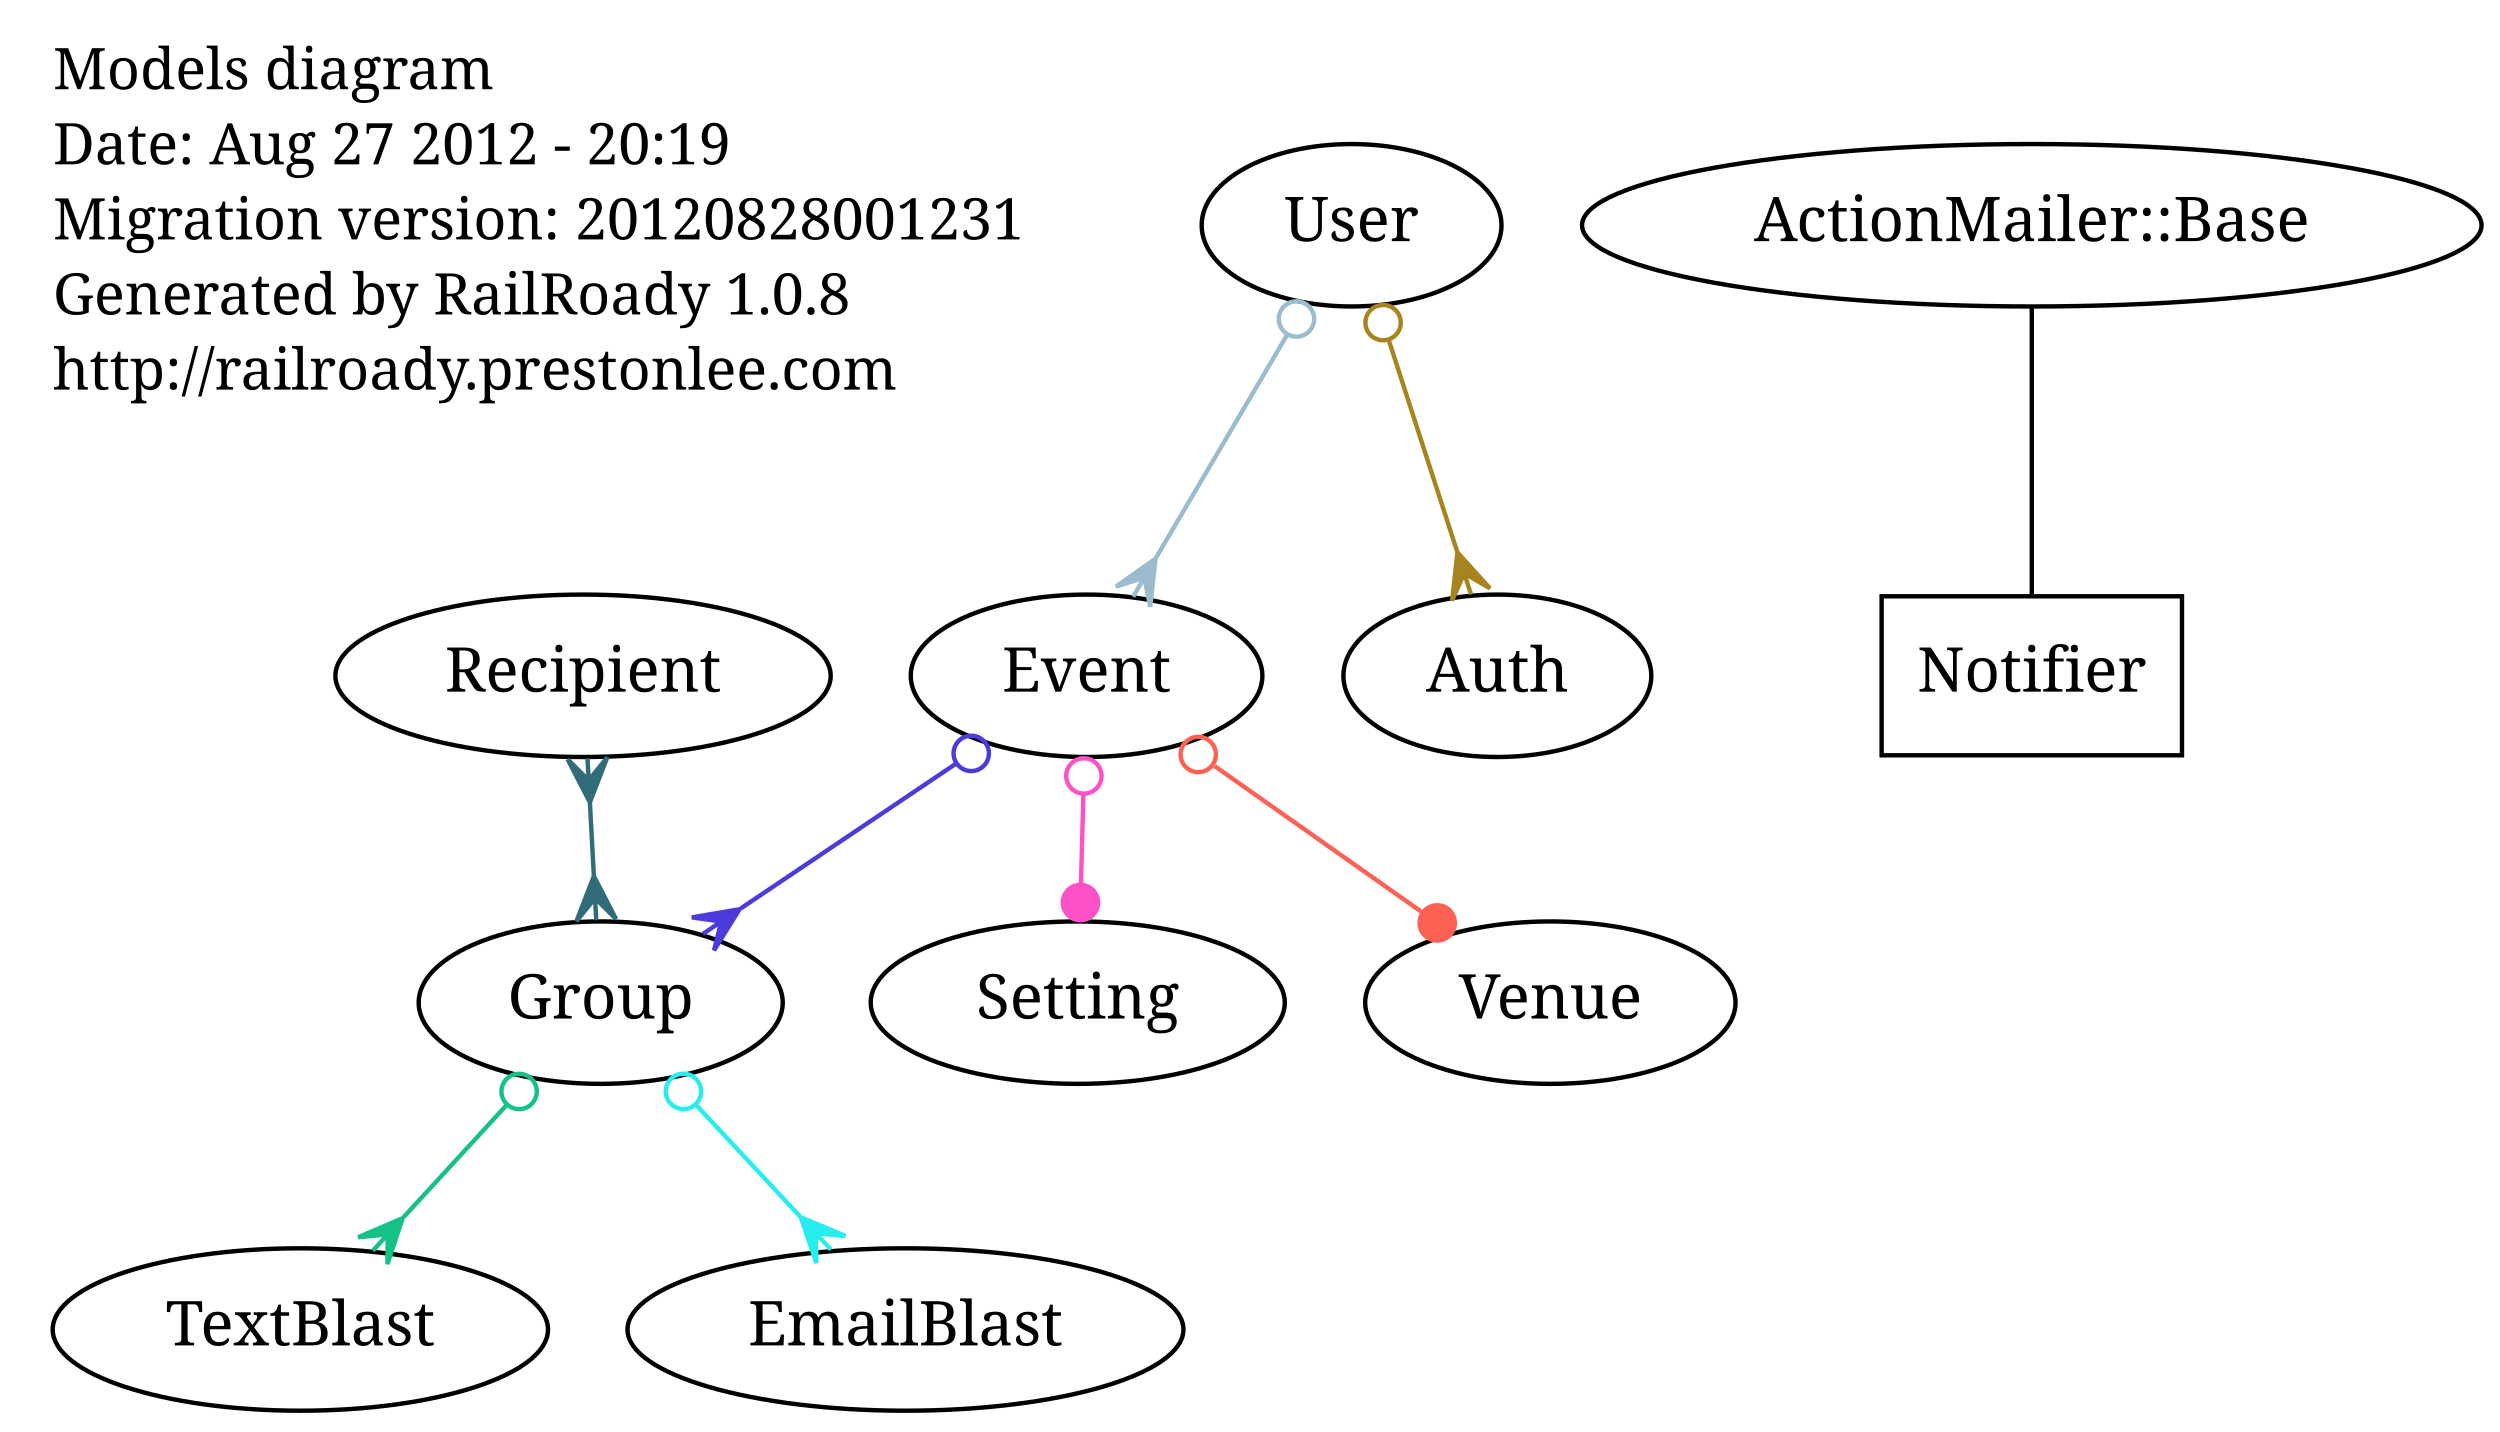
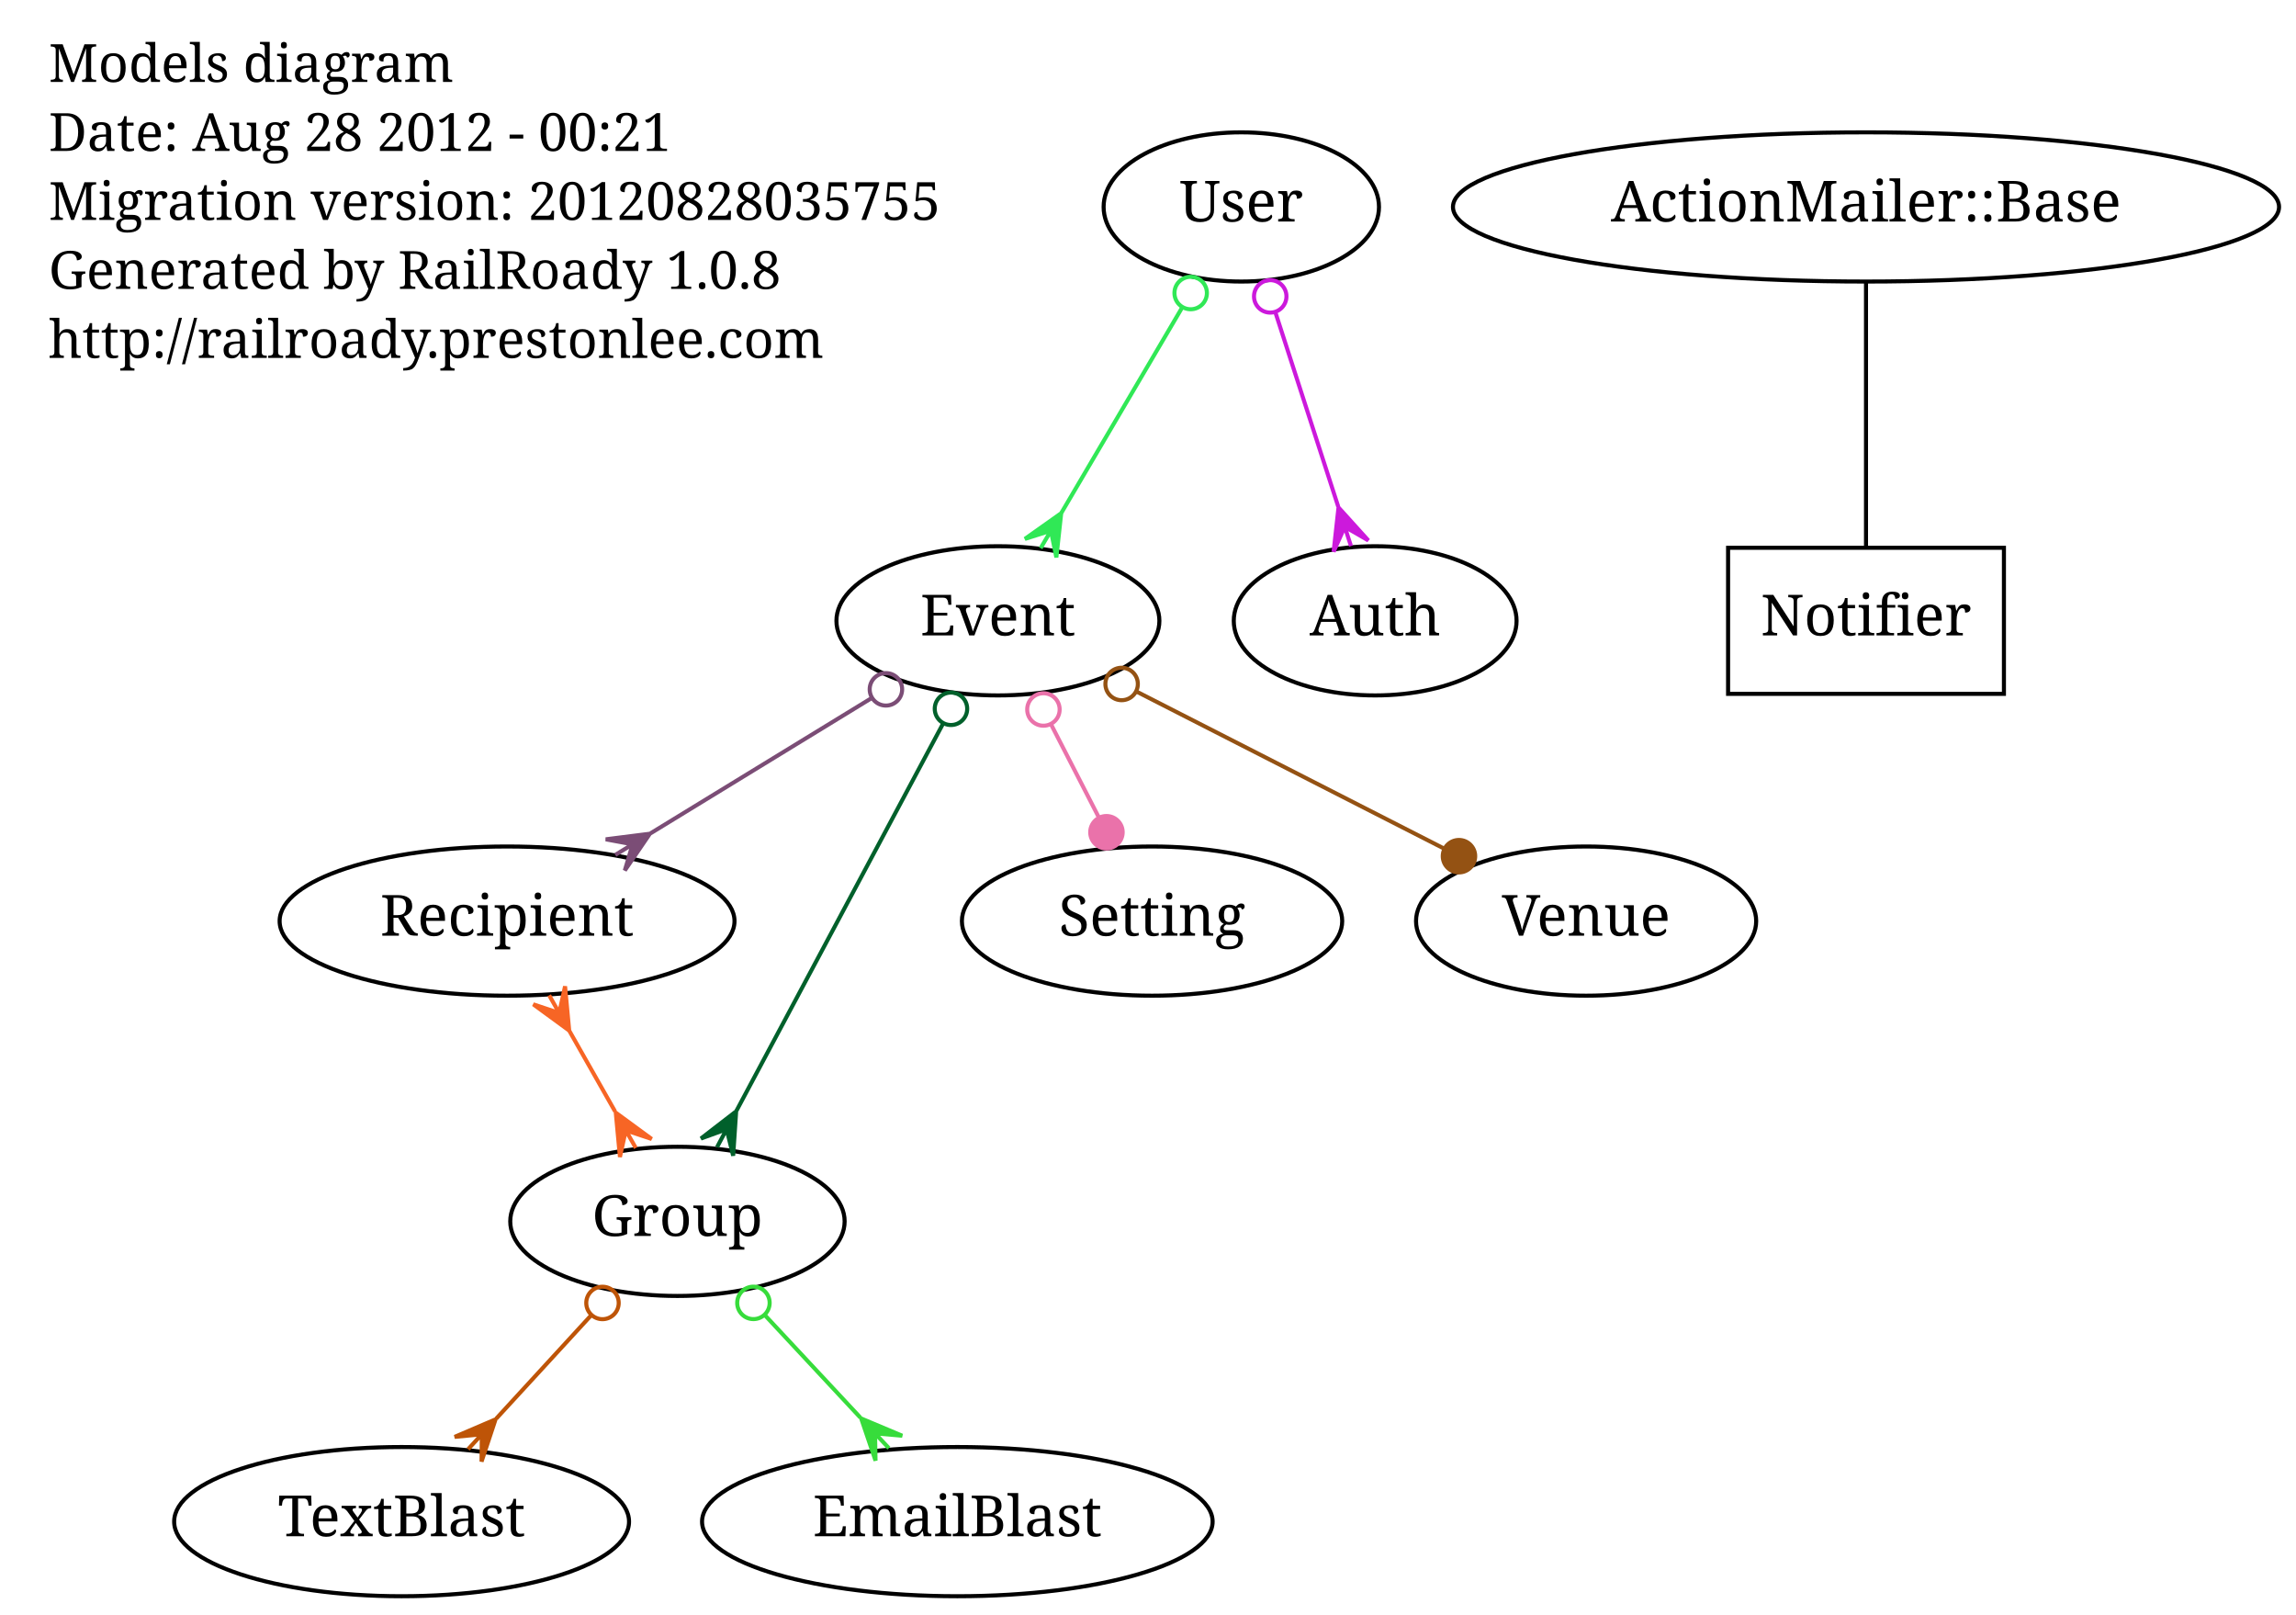
- <svg xmlns="http://www.w3.org/2000/svg" width="566pt" height="324pt" viewBox="0.00 0.00 566.00 324.00">
-   <g id="graph1" class="graph" transform="scale(1 1) rotate(0) translate(4 320)">
-     <polygon fill="white" stroke="white" points="-4,5 -4,-320 563,-320 563,5 -4,5" />
+ <svg xmlns="http://www.w3.org/2000/svg" width="566pt" height="398pt" viewBox="0.00 0.00 566.00 398.00">
+   <g id="graph1" class="graph" transform="scale(1 1) rotate(0) translate(4 394)">
+     <polygon fill="white" stroke="white" points="-4,5 -4,-394 563,-394 563,5 -4,5" />
    <g id="node1" class="node">
-       <text text-anchor="start" x="8" y="-299.8" font-family="Times Roman,serif" font-size="13.00">Models diagram</text>
-       <text text-anchor="start" x="8" y="-282.8" font-family="Times Roman,serif" font-size="13.00">Date: Aug 27 2012 - 20:19</text>
-       <text text-anchor="start" x="8" y="-265.8" font-family="Times Roman,serif" font-size="13.00">Migration version: 20120828001231</text>
-       <text text-anchor="start" x="8" y="-248.8" font-family="Times Roman,serif" font-size="13.00">Generated by RailRoady 1.0.8</text>
-       <text text-anchor="start" x="8" y="-231.8" font-family="Times Roman,serif" font-size="13.00">http://railroady.prestonlee.com</text>
+       <text text-anchor="start" x="8" y="-373.8" font-family="Times Roman,serif" font-size="13.00">Models diagram</text>
+       <text text-anchor="start" x="8" y="-356.8" font-family="Times Roman,serif" font-size="13.00">Date: Aug 28 2012 - 00:21</text>
+       <text text-anchor="start" x="8" y="-339.8" font-family="Times Roman,serif" font-size="13.00">Migration version: 20120828035755</text>
+       <text text-anchor="start" x="8" y="-322.8" font-family="Times Roman,serif" font-size="13.00">Generated by RailRoady 1.0.8</text>
+       <text text-anchor="start" x="8" y="-305.8" font-family="Times Roman,serif" font-size="13.00">http://railroady.prestonlee.com</text>
    </g>
    <g id="node2" class="node">
-       <ellipse fill="none" stroke="black" cx="128" cy="-167" rx="56.068" ry="18.385" />
-       <text text-anchor="middle" x="128" y="-163.4" font-family="Times Roman,serif" font-size="14.00">Recipient</text>
+       <ellipse fill="none" stroke="black" cx="121" cy="-167" rx="56.068" ry="18.385" />
+       <text text-anchor="middle" x="121" y="-163.4" font-family="Times Roman,serif" font-size="14.00">Recipient</text>
    </g>
    <g id="node8" class="node">
-       <ellipse fill="none" stroke="black" cx="132" cy="-93" rx="41.217" ry="18.385" />
-       <text text-anchor="middle" x="132" y="-89.4" font-family="Times Roman,serif" font-size="14.00">Group</text>
+       <ellipse fill="none" stroke="black" cx="163" cy="-93" rx="41.217" ry="18.385" />
+       <text text-anchor="middle" x="163" y="-89.4" font-family="Times Roman,serif" font-size="14.00">Group</text>
    </g>
    <g id="edge2" class="edge">
-       <path fill="none" stroke="#316c7b" d="M129.552,-138.282C129.847,-132.836 130.155,-127.138 130.449,-121.693" />
-       <polygon fill="#316c7b" stroke="#316c7b" points="129.549,-138.341 124.516,-148.084 129.279,-143.334 129.009,-148.327 129.009,-148.327 129.009,-148.327 129.279,-143.334 133.503,-148.57 129.549,-138.341 129.549,-138.341" />
-       <polygon fill="#316c7b" stroke="#316c7b" points="130.451,-121.653 135.484,-111.91 130.721,-116.66 130.991,-111.667 130.991,-111.667 130.991,-111.667 130.721,-116.66 126.498,-111.424 130.451,-121.653 130.451,-121.653" />
+       <path fill="none" stroke="#f76525" d="M136.384,-139.894C140.044,-133.447 143.949,-126.567 147.608,-120.119" />
+       <polygon fill="#f76525" stroke="#f76525" points="136.318,-140.011 127.468,-146.487 133.85,-144.359 131.382,-148.708 131.382,-148.708 131.382,-148.708 133.85,-144.359 135.296,-150.929 136.318,-140.011 136.318,-140.011" />
+       <polygon fill="#f76525" stroke="#f76525" points="147.801,-119.779 156.651,-113.303 150.269,-115.43 152.737,-111.082 152.737,-111.082 152.737,-111.082 150.269,-115.43 148.824,-108.86 147.801,-119.779 147.801,-119.779" />
    </g>
    <g id="node3" class="node">
-       <ellipse fill="none" stroke="black" cx="242" cy="-167" rx="39.807" ry="18.385" />
-       <text text-anchor="middle" x="242" y="-163.4" font-family="Times Roman,serif" font-size="14.00">Event</text>
+       <ellipse fill="none" stroke="black" cx="242" cy="-241" rx="39.807" ry="18.385" />
+       <text text-anchor="middle" x="242" y="-237.4" font-family="Times Roman,serif" font-size="14.00">Event</text>
+     </g>
+     <g id="edge10" class="edge">
+       <path fill="none" stroke="#7b4d76" d="M210.863,-221.958C194.204,-211.769 173.623,-199.183 156.362,-188.626" />
+       <ellipse fill="none" stroke="#7b4d76" cx="214.392" cy="-224.116" rx="4" ry="4" />
+       <polygon fill="#7b4d76" stroke="#7b4d76" points="156.208,-188.532 150.025,-179.476 151.942,-185.923 147.677,-183.315 147.677,-183.315 147.677,-183.315 151.942,-185.923 145.329,-187.154 156.208,-188.532 156.208,-188.532" />
    </g>
    <g id="edge4" class="edge">
-       <path fill="none" stroke="#4b3bdb" d="M212.322,-147.035C197.304,-136.932 179.064,-124.661 163.764,-114.368" />
-       <ellipse fill="none" stroke="#4b3bdb" cx="215.889" cy="-149.434" rx="4" ry="4" />
-       <polygon fill="#4b3bdb" stroke="#4b3bdb" points="163.439,-114.15 157.653,-104.834 159.29,-111.359 155.141,-108.568 155.141,-108.568 155.141,-108.568 159.29,-111.359 152.63,-112.302 163.439,-114.15 163.439,-114.15" />
+       <path fill="none" stroke="#00602b" d="M228.516,-215.739C214.348,-189.196 192.138,-147.587 177.573,-120.302" />
+       <ellipse fill="none" stroke="#00602b" cx="230.429" cy="-219.324" rx="4" ry="4" />
+       <polygon fill="#00602b" stroke="#00602b" points="177.475,-120.118 176.736,-109.177 175.121,-115.707 172.766,-111.296 172.766,-111.296 172.766,-111.296 175.121,-115.707 168.796,-113.415 177.475,-120.118 177.475,-120.118" />
    </g>
    <g id="node9" class="node">
-       <ellipse fill="none" stroke="black" cx="240" cy="-93" rx="46.877" ry="18.385" />
-       <text text-anchor="middle" x="240" y="-89.4" font-family="Times Roman,serif" font-size="14.00">Setting</text>
+       <ellipse fill="none" stroke="black" cx="280" cy="-167" rx="46.877" ry="18.385" />
+       <text text-anchor="middle" x="280" y="-163.4" font-family="Times Roman,serif" font-size="14.00">Setting</text>
    </g>
    <g id="edge8" class="edge">
-       <path fill="none" stroke="#fd52c6" d="M241.279,-140.309C241.098,-133.635 240.905,-126.476 240.724,-119.797" />
-       <ellipse fill="none" stroke="#fd52c6" cx="241.387" cy="-144.328" rx="4" ry="4" />
-       <ellipse fill="#fd52c6" stroke="#fd52c6" cx="240.613" cy="-115.666" rx="4" ry="4" />
+       <path fill="none" stroke="#ea72aa" d="M255.132,-215.427C258.945,-208.002 263.107,-199.897 266.917,-192.478" />
+       <ellipse fill="none" stroke="#ea72aa" cx="253.221" cy="-219.15" rx="4" ry="4" />
+       <ellipse fill="#ea72aa" stroke="#ea72aa" cx="268.756" cy="-188.896" rx="4" ry="4" />
    </g>
    <g id="node10" class="node">
-       <ellipse fill="none" stroke="black" cx="347" cy="-93" rx="41.927" ry="18.385" />
-       <text text-anchor="middle" x="347" y="-89.4" font-family="Times Roman,serif" font-size="14.00">Venue</text>
+       <ellipse fill="none" stroke="black" cx="387" cy="-167" rx="41.927" ry="18.385" />
+       <text text-anchor="middle" x="387" y="-163.4" font-family="Times Roman,serif" font-size="14.00">Venue</text>
    </g>
    <g id="edge6" class="edge">
-       <path fill="none" stroke="#fd6153" d="M270.994,-146.566C285.557,-136.303 303.161,-123.896 317.758,-113.609" />
-       <ellipse fill="none" stroke="#fd6153" cx="267.281" cy="-149.183" rx="4" ry="4" />
-       <ellipse fill="#fd6153" stroke="#fd6153" cx="321.386" cy="-111.052" rx="4" ry="4" />
+       <path fill="none" stroke="#945213" d="M276.158,-223.568C299.008,-211.906 328.992,-196.604 352.012,-184.856" />
+       <ellipse fill="none" stroke="#945213" cx="272.496" cy="-225.436" rx="4" ry="4" />
+       <ellipse fill="#945213" stroke="#945213" cx="355.661" cy="-182.994" rx="4" ry="4" />
    </g>
    <g id="node4" class="node">
-       <ellipse fill="none" stroke="black" cx="64" cy="-19" rx="56.068" ry="18.385" />
-       <text text-anchor="middle" x="64" y="-15.4" font-family="Times Roman,serif" font-size="14.00">TextBlast</text>
+       <ellipse fill="none" stroke="black" cx="95" cy="-19" rx="56.068" ry="18.385" />
+       <text text-anchor="middle" x="95" y="-15.4" font-family="Times Roman,serif" font-size="14.00">TextBlast</text>
    </g>
    <g id="node5" class="node">
-       <ellipse fill="none" stroke="black" cx="302" cy="-269" rx="33.941" ry="18.385" />
-       <text text-anchor="middle" x="302" y="-265.4" font-family="Times Roman,serif" font-size="14.00">User</text>
+       <ellipse fill="none" stroke="black" cx="302" cy="-343" rx="33.941" ry="18.385" />
+       <text text-anchor="middle" x="302" y="-339.4" font-family="Times Roman,serif" font-size="14.00">User</text>
+     </g>
+     <g id="edge14" class="edge">
+       <path fill="none" stroke="#30e856" d="M287.467,-318.294C278.45,-302.966 266.868,-283.275 257.65,-267.604" />
+       <ellipse fill="none" stroke="#30e856" cx="289.521" cy="-321.785" rx="4" ry="4" />
+       <polygon fill="#30e856" stroke="#30e856" points="257.603,-267.525 256.411,-256.624 255.068,-263.215 252.533,-258.906 252.533,-258.906 252.533,-258.906 255.068,-263.215 248.654,-261.187 257.603,-267.525 257.603,-267.525" />
+     </g>
+     <g id="node7" class="node">
+       <ellipse fill="none" stroke="black" cx="335" cy="-241" rx="34.857" ry="18.385" />
+       <text text-anchor="middle" x="335" y="-237.4" font-family="Times Roman,serif" font-size="14.00">Auth</text>
    </g>
    <g id="edge12" class="edge">
-       <path fill="none" stroke="#9bbbce" d="M287.467,-244.294C278.45,-228.966 266.868,-209.275 257.65,-193.604" />
-       <ellipse fill="none" stroke="#9bbbce" cx="289.521" cy="-247.785" rx="4" ry="4" />
-       <polygon fill="#9bbbce" stroke="#9bbbce" points="257.603,-193.525 256.411,-182.624 255.068,-189.215 252.533,-184.906 252.533,-184.906 252.533,-184.906 255.068,-189.215 248.654,-187.187 257.603,-193.525 257.603,-193.525" />
-     </g>
-     <g id="node7" class="node">
-       <ellipse fill="none" stroke="black" cx="335" cy="-167" rx="34.857" ry="18.385" />
-       <text text-anchor="middle" x="335" y="-163.4" font-family="Times Roman,serif" font-size="14.00">Auth</text>
-     </g>
-     <g id="edge10" class="edge">
-       <path fill="none" stroke="#a68420" d="M310.433,-242.934C315.16,-228.322 321.06,-210.088 325.892,-195.151" />
-       <ellipse fill="none" stroke="#a68420" cx="309.131" cy="-246.959" rx="4" ry="4" />
-       <polygon fill="#a68420" stroke="#a68420" points="325.962,-194.936 333.322,-186.807 327.501,-190.179 329.04,-185.422 329.04,-185.422 329.04,-185.422 327.501,-190.179 324.759,-184.036 325.962,-194.936 325.962,-194.936" />
+       <path fill="none" stroke="#cc19dc" d="M310.433,-316.934C315.16,-302.322 321.06,-284.088 325.892,-269.151" />
+       <ellipse fill="none" stroke="#cc19dc" cx="309.131" cy="-320.959" rx="4" ry="4" />
+       <polygon fill="#cc19dc" stroke="#cc19dc" points="325.962,-268.936 333.322,-260.807 327.501,-264.179 329.04,-259.422 329.04,-259.422 329.04,-259.422 327.501,-264.179 324.759,-258.036 325.962,-268.936 325.962,-268.936" />
    </g>
    <g id="node6" class="node">
-       <polygon fill="none" stroke="black" points="490,-185 422,-185 422,-149 490,-149 490,-185" />
-       <text text-anchor="middle" x="456" y="-163.4" font-family="Times Roman,serif" font-size="14.00">Notifier</text>
+       <polygon fill="none" stroke="black" points="490,-259 422,-259 422,-223 490,-223 490,-259" />
+       <text text-anchor="middle" x="456" y="-237.4" font-family="Times Roman,serif" font-size="14.00">Notifier</text>
+     </g>
+     <g id="edge18" class="edge">
+       <path fill="none" stroke="#be5407" d="M141.689,-69.808C134.277,-61.742 125.925,-52.654 118.356,-44.417" />
+       <ellipse fill="none" stroke="#be5407" cx="144.522" cy="-72.892" rx="4" ry="4" />
+       <polygon fill="#be5407" stroke="#be5407" points="118.162,-44.206 114.709,-33.798 114.779,-40.524 111.396,-36.843 111.396,-36.843 111.396,-36.843 114.779,-40.524 108.082,-39.887 118.162,-44.206 118.162,-44.206" />
+     </g>
+     <g id="node11" class="node">
+       <ellipse fill="none" stroke="black" cx="232" cy="-19" rx="62.932" ry="18.385" />
+       <text text-anchor="middle" x="232" y="-15.4" font-family="Times Roman,serif" font-size="14.00">EmailBlast</text>
+     </g>
+     <g id="edge20" class="edge">
+       <path fill="none" stroke="#37dc3b" d="M184.582,-69.854C192.045,-61.851 200.45,-52.836 208.088,-44.645" />
+       <ellipse fill="none" stroke="#37dc3b" cx="181.731" cy="-72.911" rx="4" ry="4" />
+       <polygon fill="#37dc3b" stroke="#37dc3b" points="208.301,-44.416 218.412,-40.171 211.711,-40.759 215.121,-37.102 215.121,-37.102 215.121,-37.102 211.711,-40.759 211.829,-34.034 208.301,-44.416 208.301,-44.416" />
+     </g>
+     <g id="node19" class="node">
+       <ellipse fill="none" stroke="black" cx="456" cy="-343" rx="101.823" ry="18.385" />
+       <text text-anchor="middle" x="456" y="-339.4" font-family="Times Roman,serif" font-size="14.00">ActionMailer::Base</text>
    </g>
    <g id="edge16" class="edge">
-       <path fill="none" stroke="#16c186" d="M110.689,-69.808C103.277,-61.742 94.925,-52.654 87.356,-44.417" />
-       <ellipse fill="none" stroke="#16c186" cx="113.522" cy="-72.892" rx="4" ry="4" />
-       <polygon fill="#16c186" stroke="#16c186" points="87.162,-44.206 83.709,-33.798 83.779,-40.524 80.396,-36.843 80.396,-36.843 80.396,-36.843 83.779,-40.524 77.082,-39.887 87.162,-44.206 87.162,-44.206" />
-     </g>
-     <g id="node11" class="node">
-       <ellipse fill="none" stroke="black" cx="201" cy="-19" rx="62.932" ry="18.385" />
-       <text text-anchor="middle" x="201" y="-15.4" font-family="Times Roman,serif" font-size="14.00">EmailBlast</text>
-     </g>
-     <g id="edge18" class="edge">
-       <path fill="none" stroke="#28edef" d="M153.582,-69.854C161.045,-61.851 169.45,-52.836 177.088,-44.645" />
-       <ellipse fill="none" stroke="#28edef" cx="150.731" cy="-72.911" rx="4" ry="4" />
-       <polygon fill="#28edef" stroke="#28edef" points="177.301,-44.416 187.412,-40.171 180.711,-40.759 184.121,-37.102 184.121,-37.102 184.121,-37.102 180.711,-40.759 180.829,-34.034 177.301,-44.416 177.301,-44.416" />
-     </g>
-     <g id="node18" class="node">
-       <ellipse fill="none" stroke="black" cx="456" cy="-269" rx="101.823" ry="18.385" />
-       <text text-anchor="middle" x="456" y="-265.4" font-family="Times Roman,serif" font-size="14.00">ActionMailer::Base</text>
-     </g>
-     <g id="edge14" class="edge">
-       <path fill="none" stroke="black" d="M456,-250.292C456,-231.773 456,-203.603 456,-185.247" />
+       <path fill="none" stroke="black" d="M456,-324.292C456,-305.773 456,-277.603 456,-259.247" />
    </g>
  </g>
</svg>
